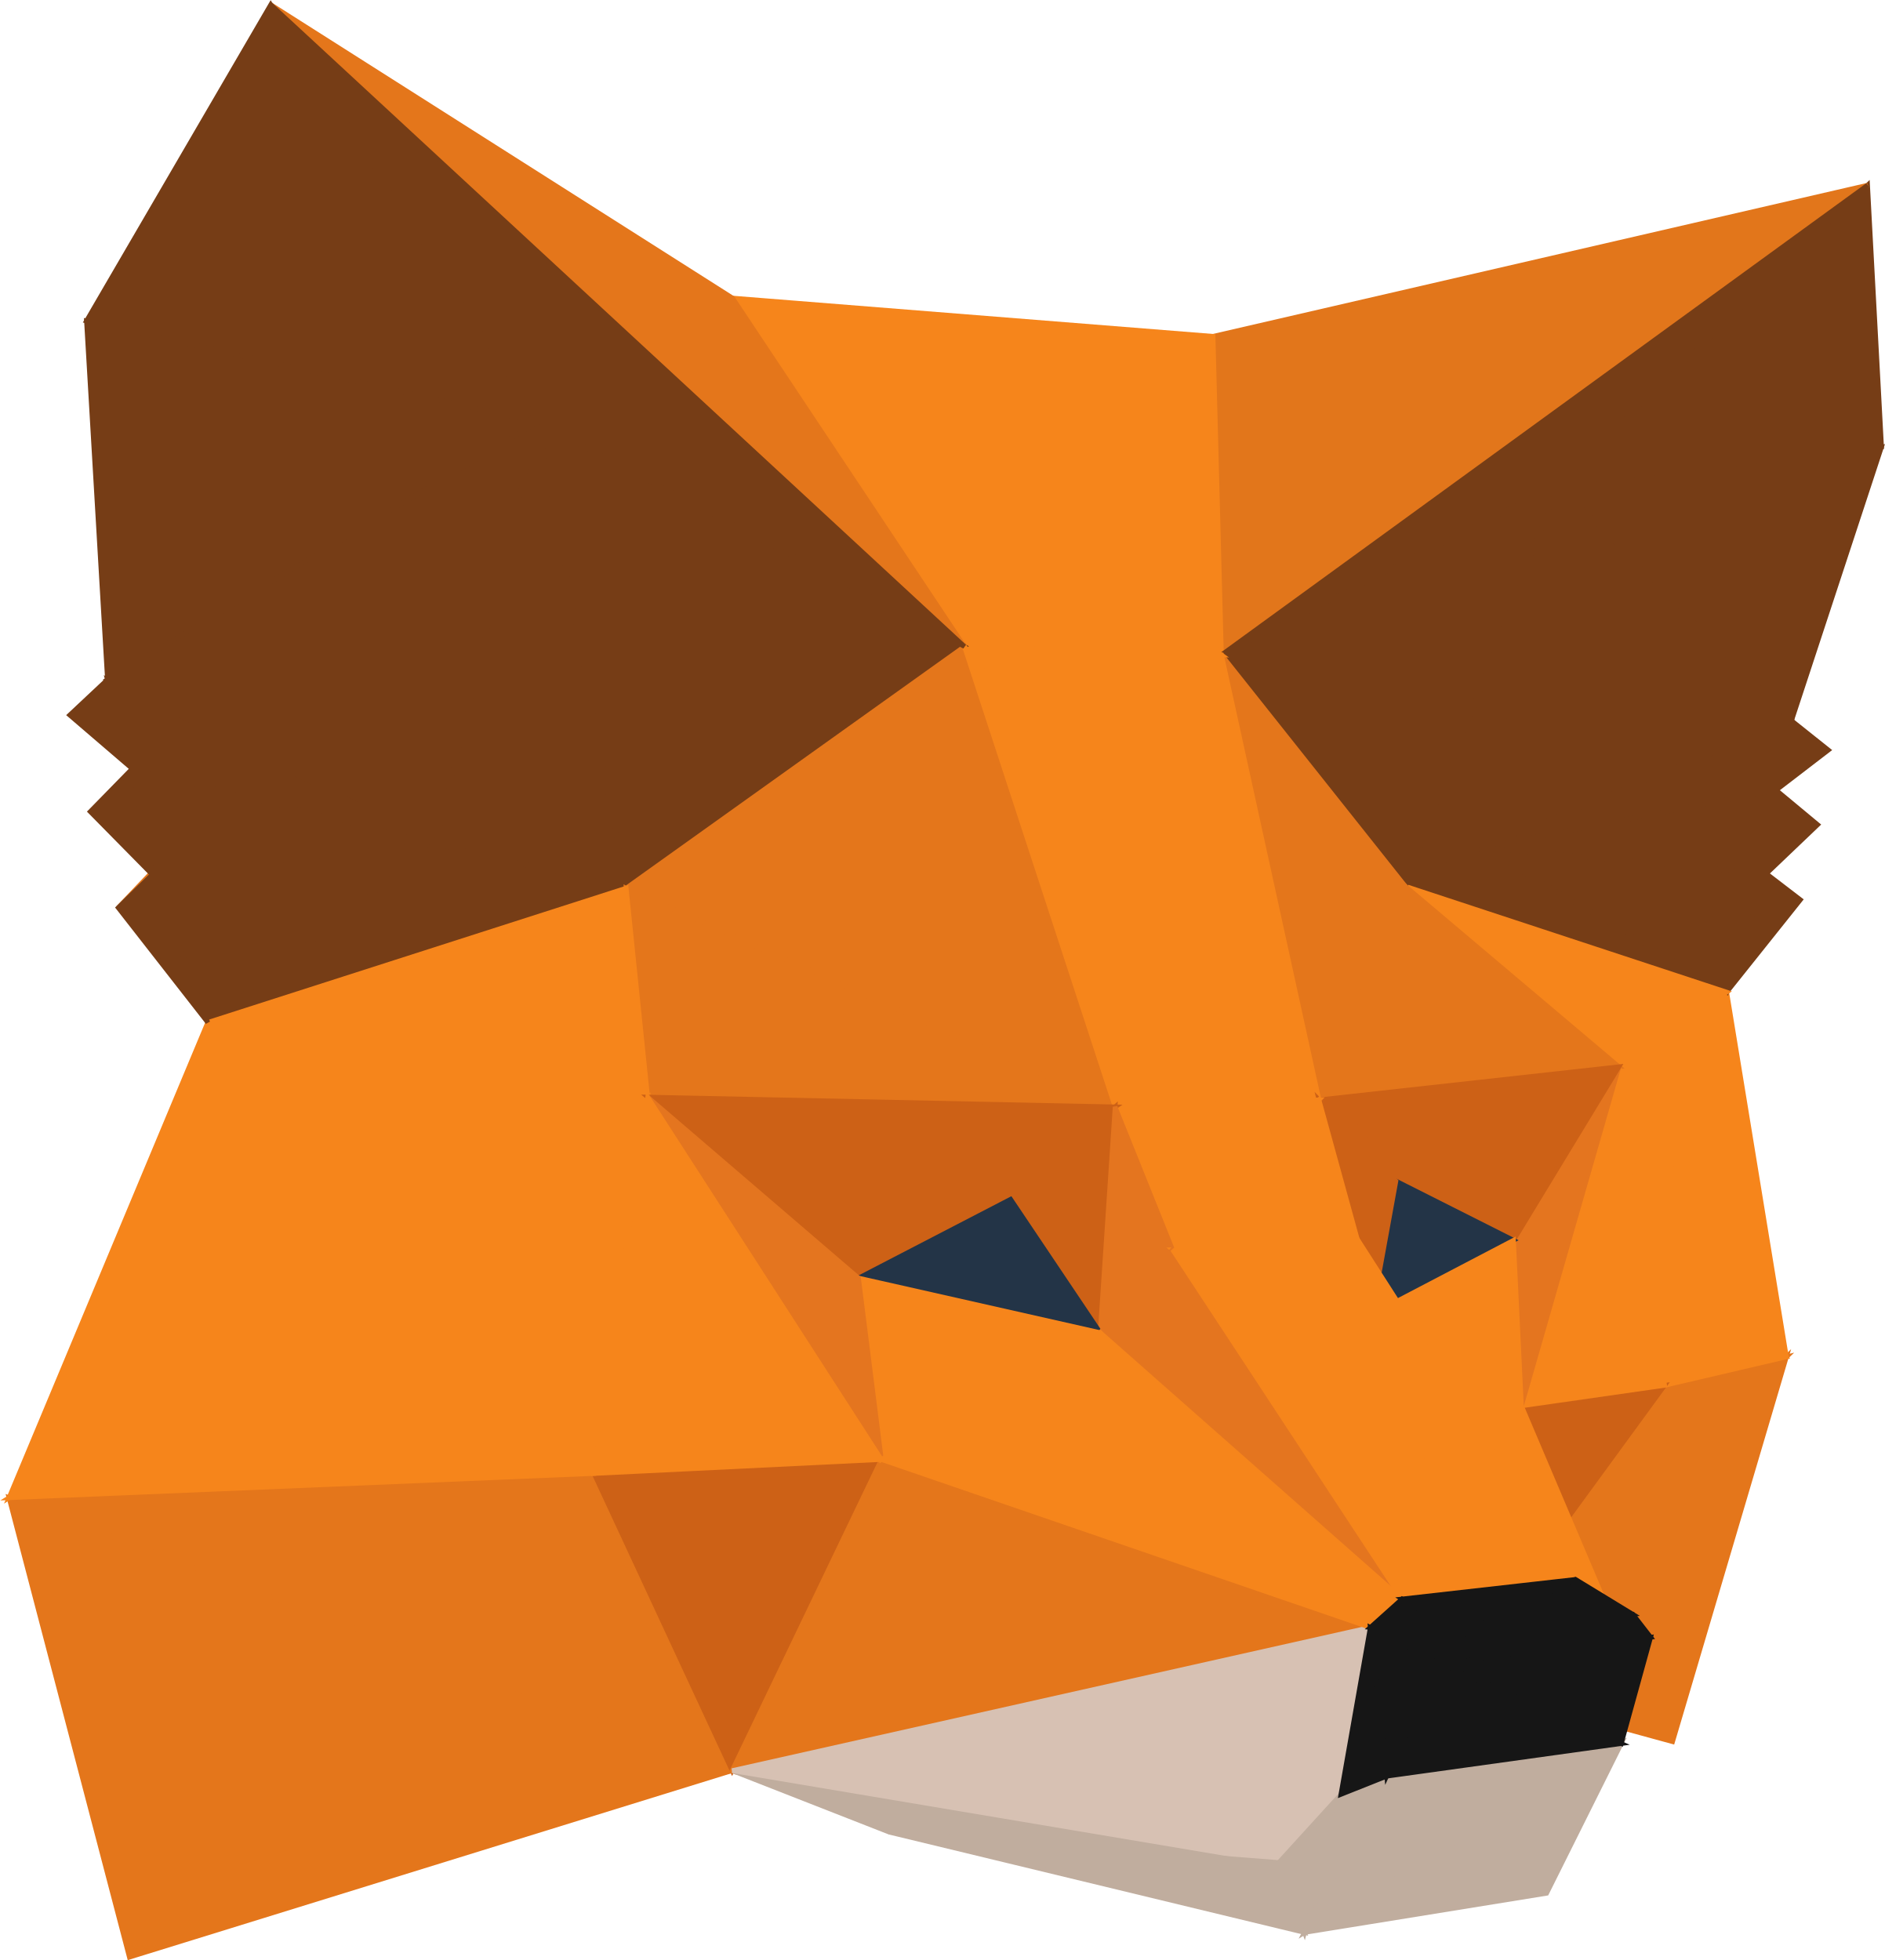
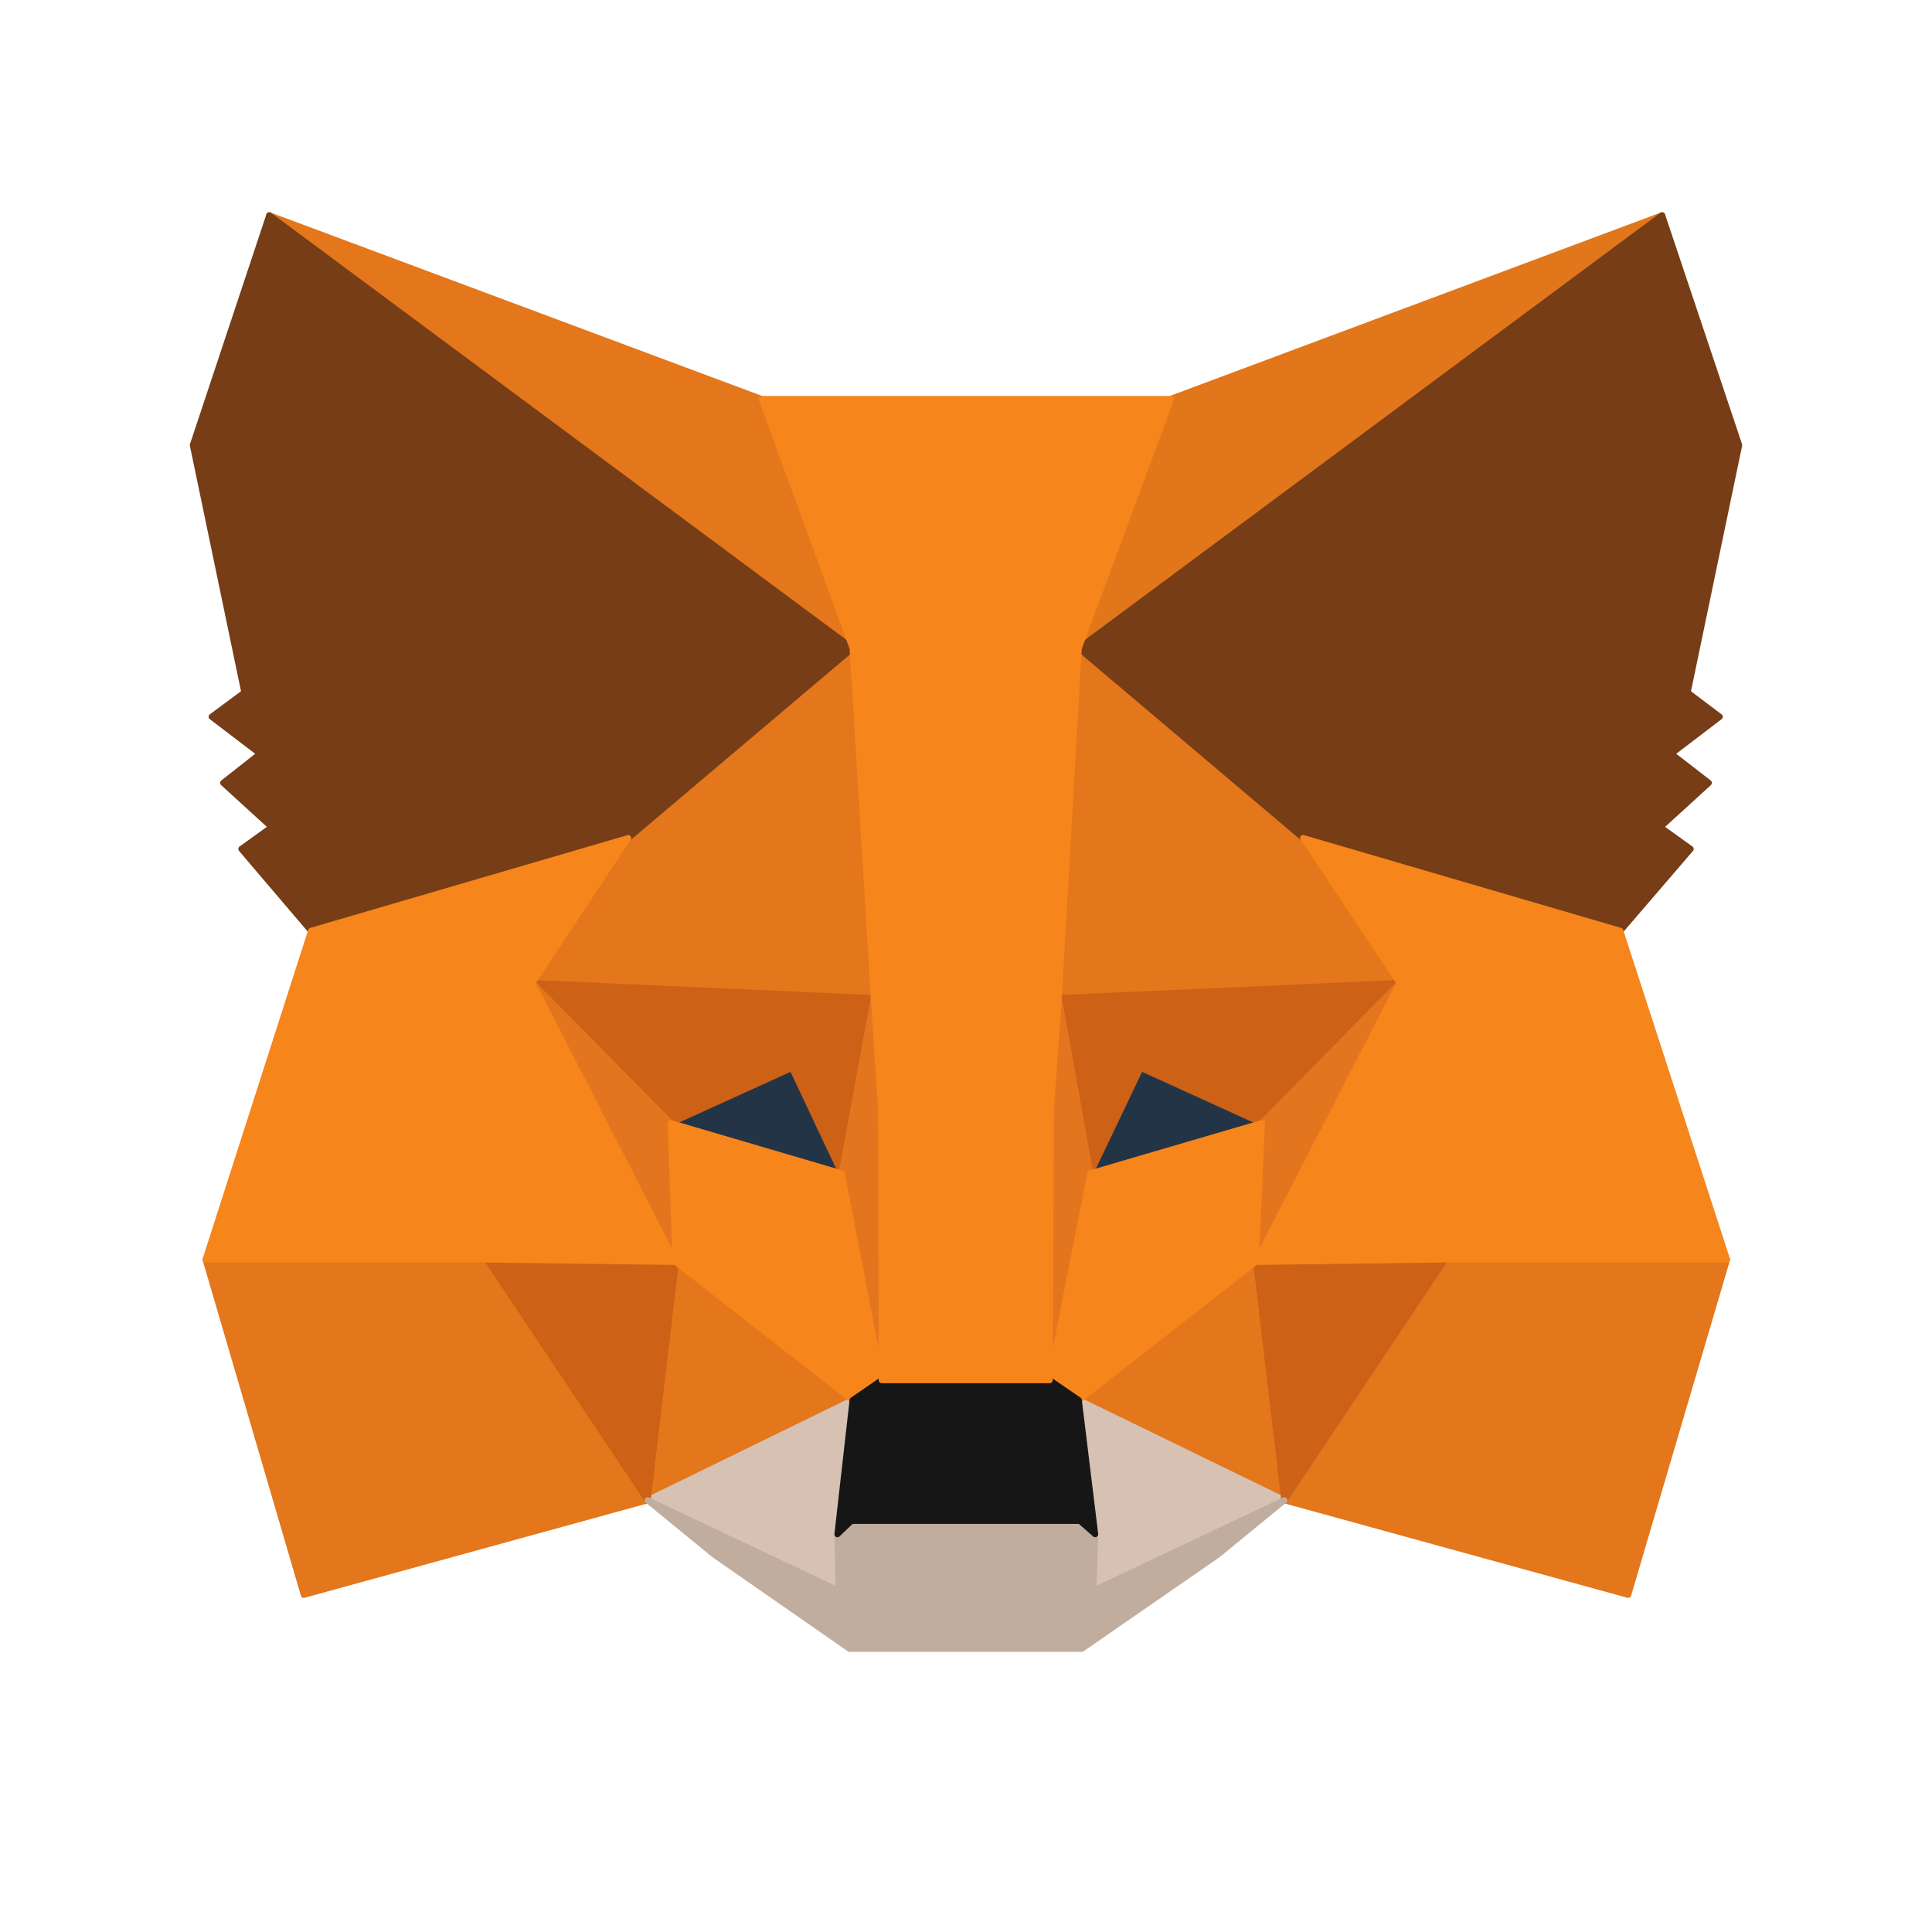
- <svg xmlns="http://www.w3.org/2000/svg" id="Layer_1" viewBox="0 0 404 420.2" width="2404" height="2500">
-   <style>.st0{fill:#e4761b;stroke:#e4761b}.st1{fill:#f6851b;stroke:#f6851b}.st2{fill:#763d16;stroke:#763d16}.st3{fill:#e2761b;stroke:#e2761b}.st4{fill:#c0ad9e;stroke:#c0ad9e}.st5{fill:#cd6116;stroke:#cd6116}.st6{fill:#e4751f;stroke:#e4751f}.st7{fill:#233447;stroke:#233447}.st8{fill:#d7c1b3;stroke:#d7c1b3}.st9{fill:#161616;stroke:#161616}</style>
-   <path class="st0" d="M382.9 290.9l-24.4 82.5-47.9-13.1z" />
-   <path class="st0" d="M310.6 360.3l46.2-63.3 26.1-6.1z" />
-   <path class="st1" d="M347 228.7l35.9 62.2-26.1 6.1zM347 228.7l23.1-16 12.8 78.2z" />
-   <path class="st2" d="M317.6 181.7l66.4-27.2-3.3 14.9zM378.6 187.3l-61-5.6 63.1-12.3z" />
-   <path class="st2" d="M378.6 187.3l-8.5 25.4-52.5-31zM391.9 160.8l-11.2 8.6 3.3-14.9zM378.6 187.3l2.1-17.9 8.9 7.4z" />
-   <path class="st3" d="M259.1 340.2l16.6 5.3 34.9 14.8z" />
-   <path class="st2" d="M370.1 212.7l8.5-25.4 7.3 5.6zM370.1 212.7L301.2 190l16.4-8.3z" />
-   <path class="st2" d="M334 103.8l-16.4 77.9-16.4 8.3z" />
-   <path class="st2" d="M384 154.5l-66.4 27.2 16.4-77.9z" />
-   <path class="st2" d="M334 103.8l69.3-8-19.3 58.7z" />
-   <path class="st1" d="M370.1 212.7l-23.1 16-45.8-38.7z" />
-   <path class="st2" d="M400.3 39.7l3 56.1-69.3 8z" />
-   <path class="st3" d="M400.3 39.7L261.8 140.4 260 72.1z" />
-   <path class="st1" d="M157 63.9l103 8.2 1.8 68.3z" />
-   <path class="st2" d="M301.2 190l-39.4-49.6 72.2-36.6z" />
-   <path class="st0" d="M301.2 190l45.8 38.7-64.3 7.1z" />
-   <path class="st0" d="M282.7 235.8l-20.9-95.4 39.4 49.6z" />
-   <path class="st2" d="M334 103.8l-72.2 36.6L400.3 39.7z" />
-   <path class="st4" d="M157.9 358.7l32.7 34.1-44.5-40.5z" />
-   <path class="st5" d="M310.6 360.3l15.5-58.9 30.7-4.4z" />
-   <path class="st3" d="M25.3 194.6l56.6-59.5-49.3 52.4z" />
-   <path class="st1" d="M356.8 297l-30.7 4.4 20.9-72.7zM261.8 140.4l-55.1-1.8L157 63.9z" />
-   <path class="st6" d="M347 228.7l-20.9 72.7-1.7-35.5z" />
-   <path class="st5" d="M282.7 235.8l64.3-7.1-22.6 37.2z" />
-   <path class="st1" d="M206.7 138.6l55.1 1.8 20.9 95.4z" />
-   <path class="st0" d="M206.7 138.6L58 1l99 62.9zM156.9 379.6l-129.2 40-25.8-98.5z" />
-   <path class="st2" d="M44.5 219.2l48.8-38.3 40.9 9.5z" />
-   <path class="st2" d="M134.2 190.4l-40.9-9.5 21.9-90.4z" />
-   <path class="st2" d="M32.6 187.5l60.7-6.6-48.8 38.3z" />
-   <path class="st5" d="M324.4 265.9l-25.2-12.7-16.5-17.4z" />
-   <path class="st2" d="M32.6 187.5l-4.3-22.7 65 16.1z" />
-   <path class="st7" d="M294 281.8l5.2-28.6 25.2 12.7z" />
-   <path class="st1" d="M326.1 301.4L294 281.8l30.4-15.9z" />
-   <path class="st2" d="M93.3 180.9l-65-16.1-5.3-19.1zM115.2 90.5l-21.9 90.4L23 145.7zM115.2 90.5l91.5 48.1-72.5 51.8z" />
-   <path class="st0" d="M134.2 190.4l72.5-51.8 32.3 98.7zM239 237.3l-100.2-2.1-4.6-44.8z" />
-   <path class="st1" d="M44.5 219.2l89.7-28.8 4.6 44.8zM282.7 235.8l-43.7 1.5-32.3-98.7z" />
-   <path class="st5" d="M299.2 253.2l-5.2 28.6-11.3-46z" />
-   <path class="st2" d="M58 1l148.7 137.6-91.5-48.1z" />
-   <path class="st0" d="M1.9 321.1l125.4-5.2 29.6 63.7z" />
-   <path class="st5" d="M156.9 379.6l-29.6-63.7 61.6-3z" />
-   <path class="st1" d="M294 281.8l32.1 19.6 17.7 41.7zM138.8 235.2L1.9 321.1l42.6-101.9zM127.3 315.9L1.9 321.1l136.9-85.9zM282.7 235.8l8.2 29.8-39.6 2.3zM251.3 267.9L239 237.3l43.7-1.5z" />
-   <path class="st4" d="M190.6 392.8l-33.7-13.2 117.2 19.7z" />
-   <path class="st2" d="M44.5 219.2l-19.2-24.6 7.3-7.1z" />
-   <path class="st8" d="M287.4 384.7l-13.3 14.6-117.2-19.7z" />
-   <path class="st0" d="M293.7 348.9l-136.8 30.7 32-66.7z" />
-   <path class="st8" d="M156.9 379.6l136.8-30.7-6.3 35.8z" />
-   <path class="st2" d="M23 145.7l-4.5-76.9 96.7 21.7zM32.6 187.5L19.3 174l9-9.2z" />
-   <path class="st5" d="M216.6 257.1l22.4-19.8-3.2 48.4z" />
-   <path class="st5" d="M239 237.3l-22.4 19.8L184 274z" />
-   <path class="st1" d="M343.8 343.1l-6.1-4.5-43.7-56.8z" />
-   <path class="st5" d="M184 274l-45.2-38.8 100.2 2.1z" />
-   <path class="st6" d="M235.8 285.7l3.2-48.4 12.3 30.6z" />
-   <path class="st2" d="M14.9 153.3l8.1-7.6 5.3 19.1z" />
-   <path class="st7" d="M235.8 285.7L184 274l32.6-16.9z" />
-   <path class="st2" d="M115.2 90.5L18.5 68.8 58 1z" />
-   <path class="st4" d="M274.1 399.3l5.5 15-89-21.5z" />
-   <path class="st1" d="M188.9 312.9L184 274l51.8 11.7z" />
-   <path class="st6" d="M138.8 235.2L184 274l4.9 38.9z" />
-   <path class="st1" d="M251.3 267.9l39.6-2.3 46.8 73zM138.8 235.2l50.1 77.7-61.6 3z" />
-   <path class="st6" d="M251.3 267.9l49.2 74.9-64.7-57.1z" />
-   <path class="st1" d="M235.8 285.7l64.7 57.1-6.8 6.1z" />
-   <path class="st1" d="M293.7 348.9l-104.8-36 46.9-27.2zM337.7 338.6l-37.2 4.2-49.2-74.9z" />
-   <path class="st4" d="M347.5 373.8l-16 32.1-51.9 8.4zM279.6 414.3l-5.5-15 13.3-14.6z" />
-   <path class="st4" d="M287.4 384.7l9.8-3.9-17.6 33.5zM279.6 414.3l17.6-33.5 50.3-7z" />
-   <path class="st9" d="M337.7 338.6l12.3 7.5-37.4 4.5z" />
-   <path class="st9" d="M312.6 350.6l-12.1-7.8 37.2-4.2zM308.3 356.5l45.5-5.5-6.3 22.8z" />
-   <path class="st9" d="M347.5 373.8l-50.3 7 11.1-24.3zM297.2 380.8l-9.8 3.9 6.3-35.8zM293.7 348.9l6.8-6.1 12.1 7.8zM350 346.1l3.8 4.9-45.5 5.5z" />
-   <path class="st9" d="M308.3 356.5l4.3-5.9 37.4-4.5zM293.7 348.9l14.6 7.6-11.1 24.3z" />
-   <path class="st9" d="M312.6 350.6l-4.3 5.9-14.6-7.6z" />
+ <svg xmlns="http://www.w3.org/2000/svg" xml:space="preserve" id="Layer_1" x="0" y="0" version="1.1" viewBox="0 0 318.6 318.6">
+   <style>
+     .st1,.st6{fill:#e4761b;stroke:#e4761b;stroke-linecap:round;stroke-linejoin:round}.st6{fill:#f6851b;stroke:#f6851b}
+   </style>
+   <path fill="#e2761b" stroke="#e2761b" stroke-linecap="round" stroke-linejoin="round" d="m274.1 35.5-99.5 73.9L193 65.8z" />
+   <path d="m44.4 35.5 98.7 74.6-17.5-44.3zm193.9 171.3-26.5 40.6 56.7 15.6 16.3-55.3zm-204.4.9L50.1 263l56.7-15.6-26.5-40.6z" class="st1" />
+   <path d="m103.6 138.2-15.8 23.9 56.3 2.5-2-60.5zm111.3 0-39-34.8-1.3 61.2 56.2-2.5zM106.8 247.4l33.8-16.5-29.2-22.8zm71.1-16.5 33.9 16.5-4.7-39.3z" class="st1" />
+   <path fill="#d7c1b3" stroke="#d7c1b3" stroke-linecap="round" stroke-linejoin="round" d="m211.8 247.4-33.9-16.5 2.7 22.1-.3 9.3zm-105 0 31.5 14.9-.2-9.3 2.5-22.1z" />
+   <path fill="#233447" stroke="#233447" stroke-linecap="round" stroke-linejoin="round" d="m138.8 193.5-28.2-8.3 19.9-9.1zm40.9 0 8.3-17.4 20 9.1z" />
+   <path fill="#cd6116" stroke="#cd6116" stroke-linecap="round" stroke-linejoin="round" d="m106.8 247.4 4.8-40.6-31.3.9zM207 206.8l4.8 40.6 26.5-39.7zm23.8-44.7-56.2 2.5 5.2 28.9 8.3-17.4 20 9.1zm-120.2 23.1 20-9.1 8.2 17.4 5.3-28.9-56.3-2.5z" />
+   <path fill="#e4751f" stroke="#e4751f" stroke-linecap="round" stroke-linejoin="round" d="m87.8 162.1 23.6 46-.8-22.9zm120.3 23.1-1 22.9 23.7-46zm-64-20.6-5.3 28.9 6.6 34.1 1.5-44.9zm30.5 0-2.7 18 1.2 45 6.7-34.1z" />
+   <path d="m179.8 193.5-6.7 34.1 4.8 3.3 29.2-22.8 1-22.9zm-69.2-8.3.8 22.9 29.2 22.8 4.8-3.3-6.6-34.1z" class="st6" />
+   <path fill="#c0ad9e" stroke="#c0ad9e" stroke-linecap="round" stroke-linejoin="round" d="m180.3 262.3.3-9.3-2.5-2.2h-37.7l-2.3 2.2.2 9.3-31.5-14.9 11 9 22.3 15.5h38.3l22.4-15.5 11-9z" />
+   <path fill="#161616" stroke="#161616" stroke-linecap="round" stroke-linejoin="round" d="m177.9 230.9-4.8-3.3h-27.7l-4.8 3.3-2.5 22.1 2.3-2.2h37.7l2.5 2.2z" />
+   <path fill="#763d16" stroke="#763d16" stroke-linecap="round" stroke-linejoin="round" d="m278.3 114.2 8.5-40.8-12.7-37.9-96.2 71.4 37 31.3 52.3 15.3 11.6-13.5-5-3.6 8-7.3-6.2-4.8 8-6.1zM31.8 73.4l8.5 40.8-5.4 4 8 6.1-6.1 4.8 8 7.3-5 3.6 11.5 13.5 52.3-15.3 37-31.3-96.2-71.4z" />
+   <path d="m267.2 153.5-52.3-15.3 15.9 23.9-23.7 46 31.2-.4h46.5zm-163.6-15.3-52.3 15.3-17.4 54.2h46.4l31.1.4-23.6-46zm71 26.4 3.3-57.7 15.2-41.1h-67.5l15 41.1 3.5 57.7 1.2 18.2.1 44.8h27.7l.2-44.8z" class="st6" />
</svg>
